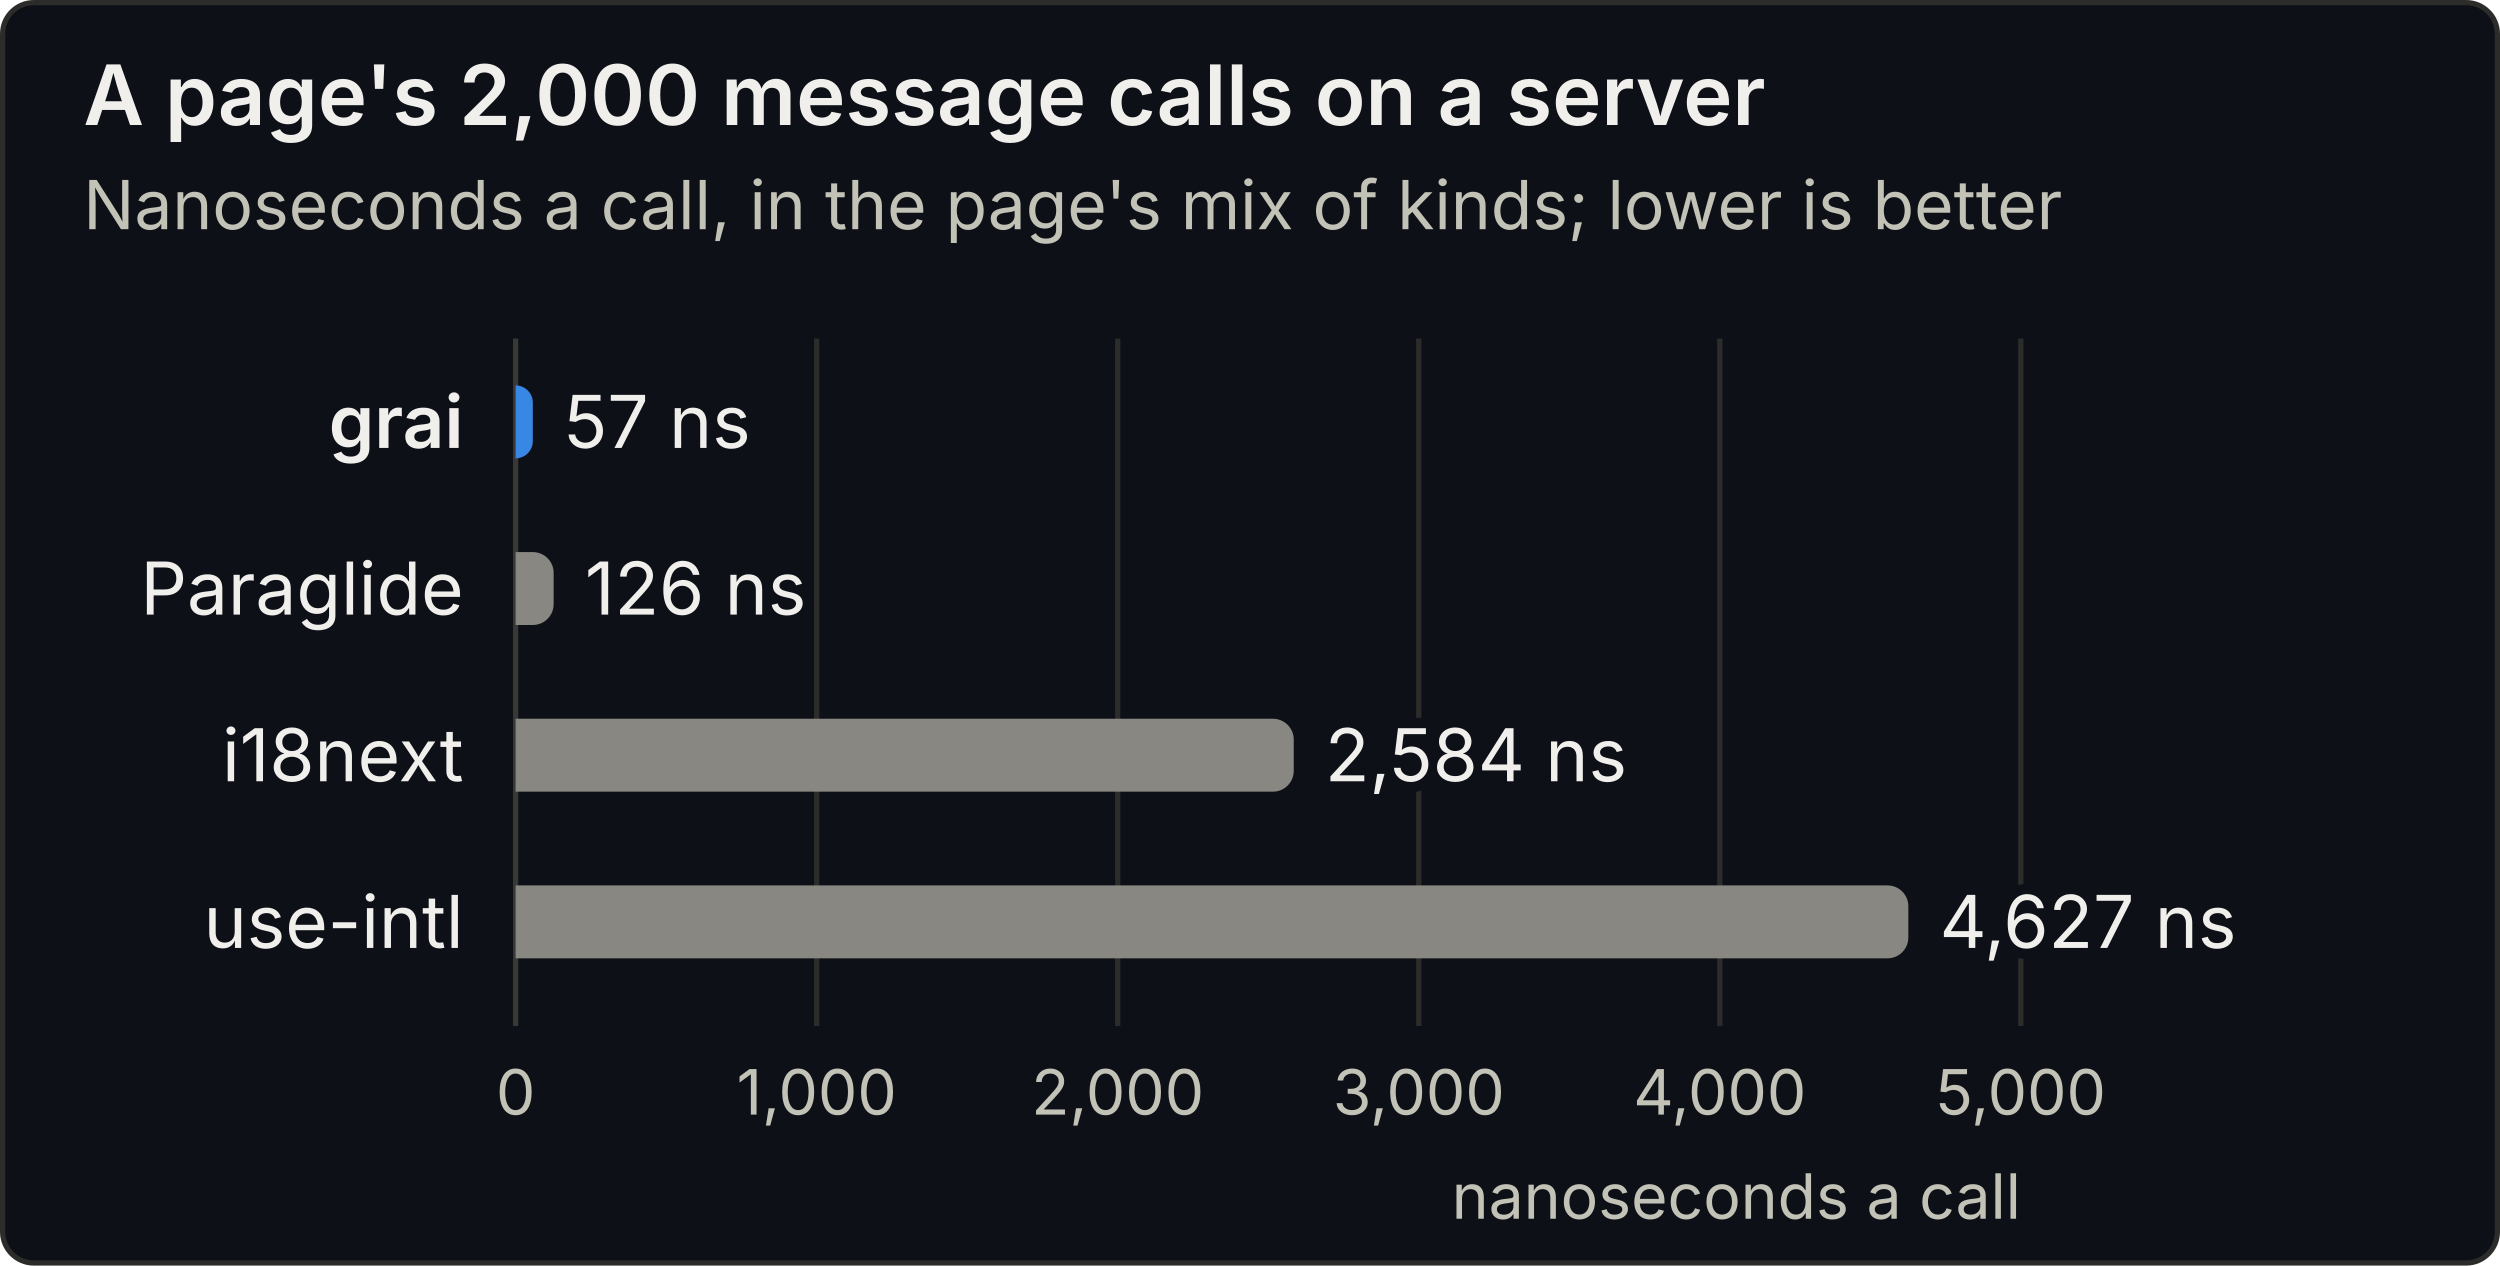
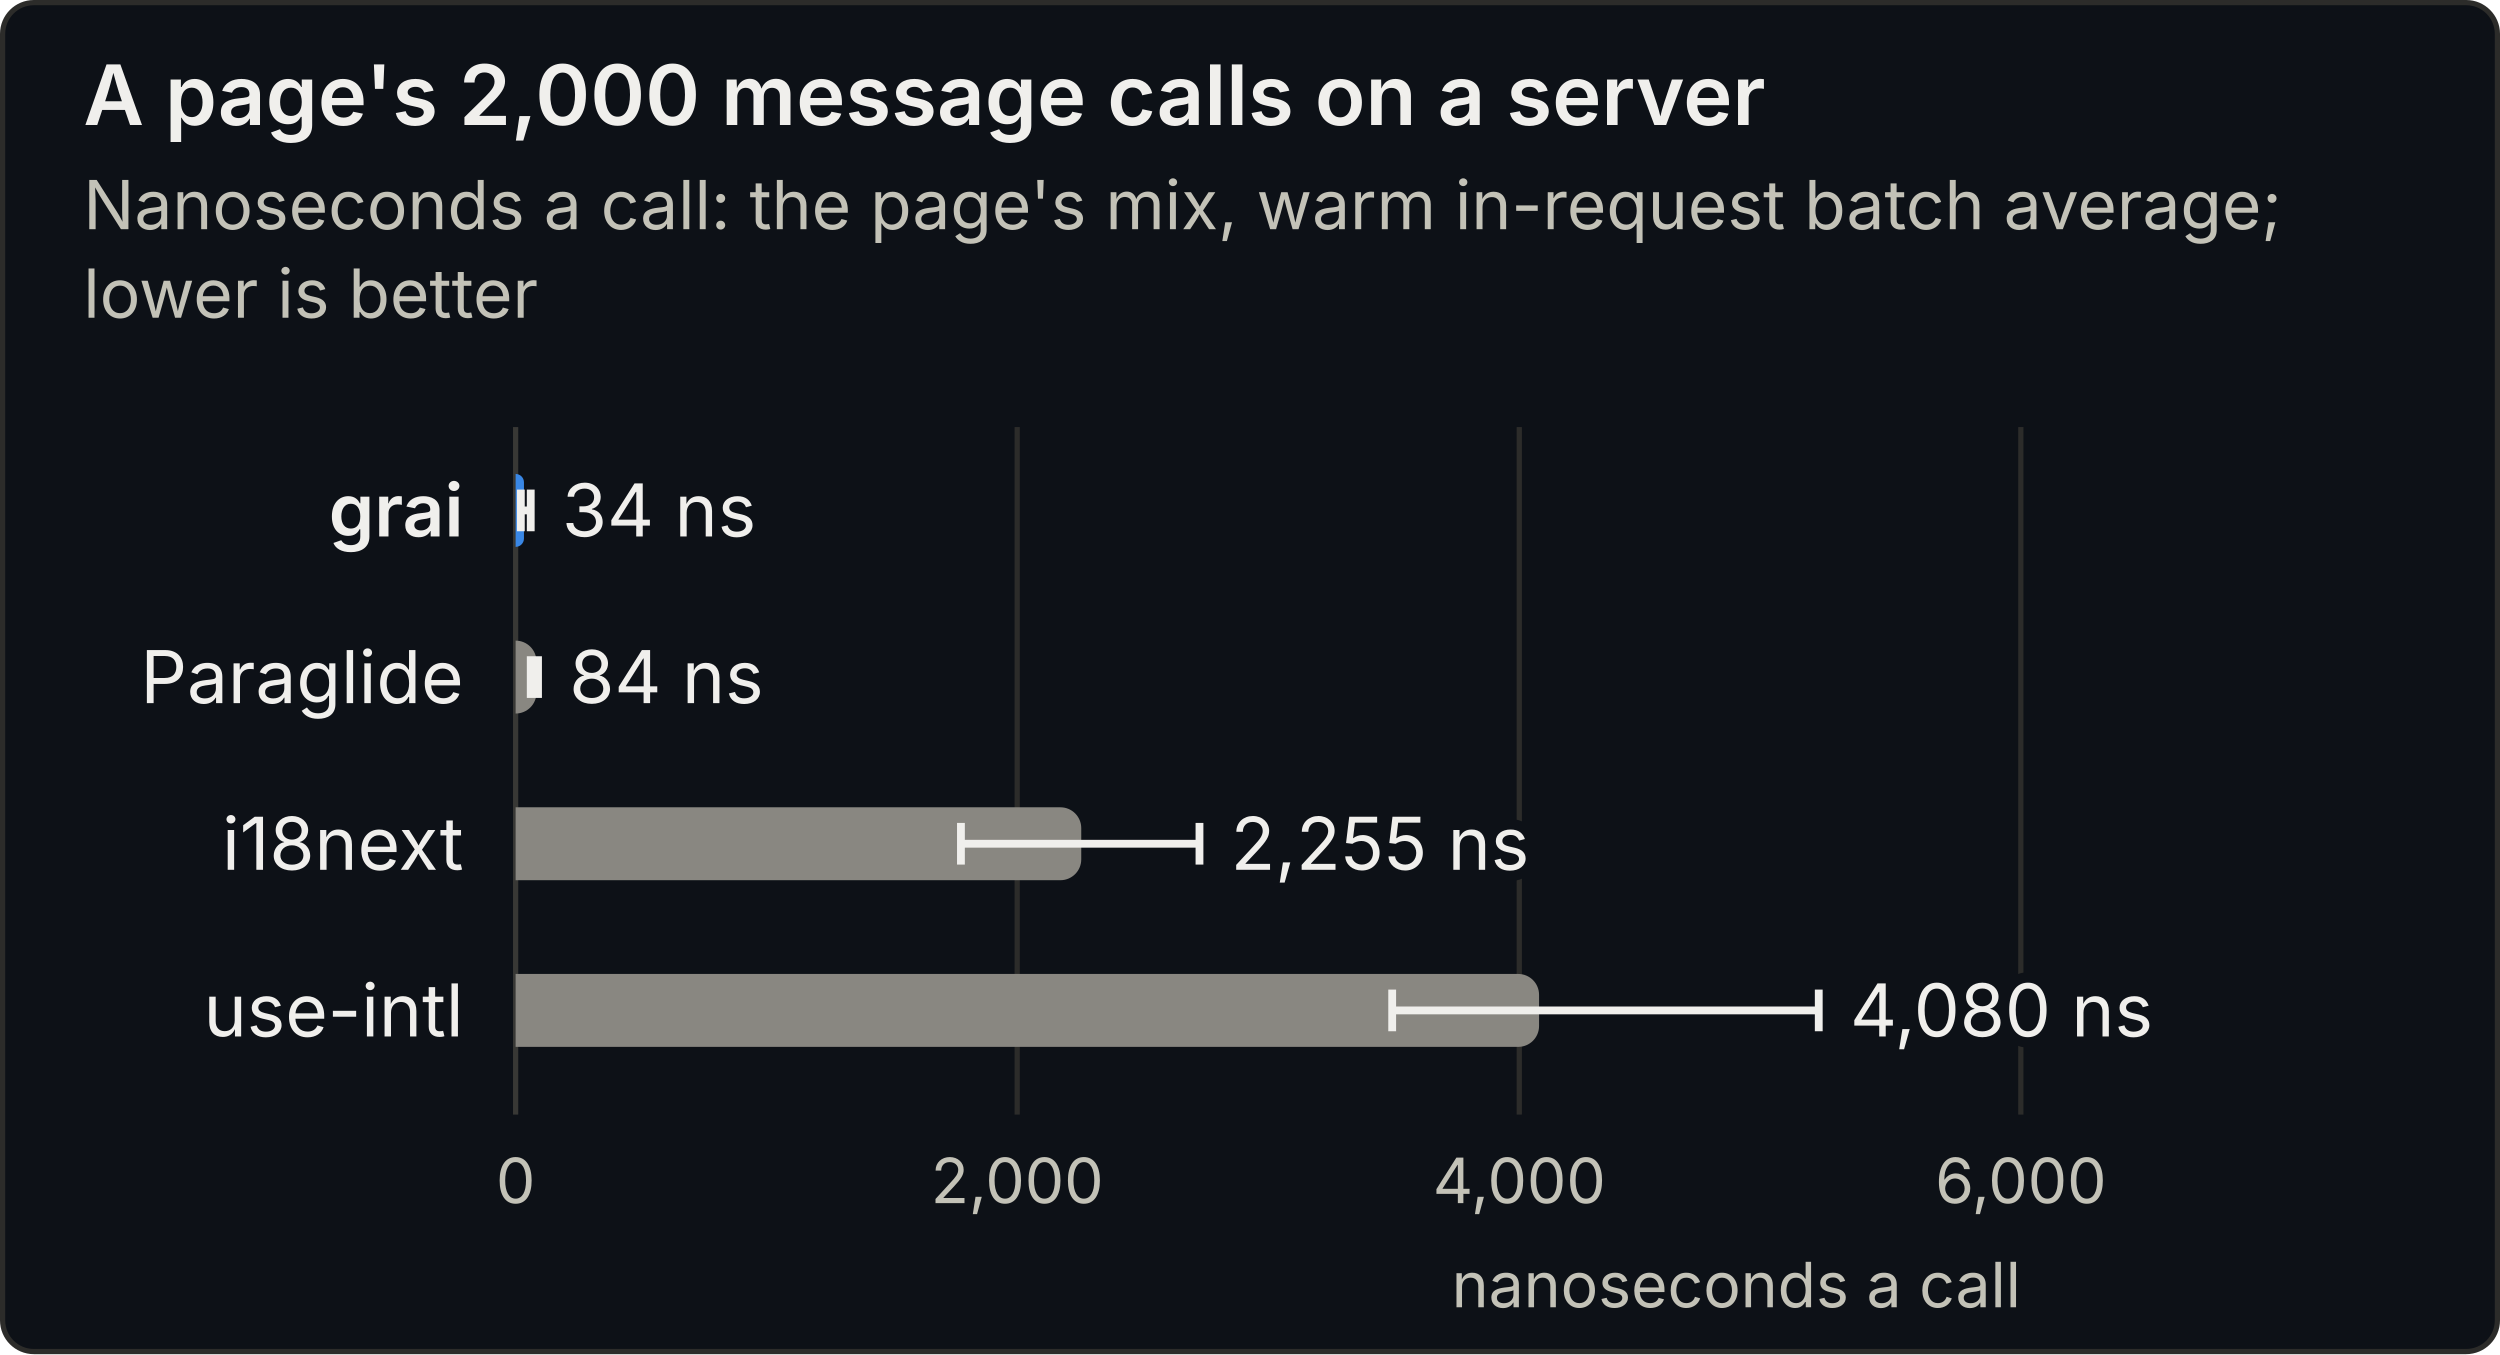
- <svg xmlns="http://www.w3.org/2000/svg" viewBox="0 0 480 243" width="480" height="243" font-family="system-ui, -apple-system, 'Segoe UI', sans-serif">
-   <rect x="0.5" y="0.5" width="479" height="242" rx="6" fill="#0d1117" stroke="#2c2c2a" />
+ <svg xmlns="http://www.w3.org/2000/svg" viewBox="0 0 480 260" width="480" height="260" font-family="system-ui, -apple-system, 'Segoe UI', sans-serif">
+   <rect x="0.5" y="0.5" width="479" height="259" rx="6" fill="#0d1117" stroke="#2c2c2a" />
  <text x="16" y="24" font-size="16" font-weight="600" fill="#f0efec">A page's 2,000 message calls on a server</text>
-   <text x="16" y="44" font-size="13" fill="#c3c2b7">Nanoseconds a call, in the page's mix of kinds; lower is better</text>
-   <line x1="99" y1="65" x2="99" y2="197" stroke="#383835" stroke-width="1" />
-   <text x="99" y="214" font-size="12" text-anchor="middle" fill="#c3c2b7" style="font-variant-numeric: tabular-nums">0</text>
-   <line x1="156.8" y1="65" x2="156.8" y2="197" stroke="#2c2c2a" stroke-width="1" />
-   <text x="156.8" y="214" font-size="12" text-anchor="middle" fill="#c3c2b7" style="font-variant-numeric: tabular-nums">1,000</text>
-   <line x1="214.6" y1="65" x2="214.6" y2="197" stroke="#2c2c2a" stroke-width="1" />
-   <text x="214.6" y="214" font-size="12" text-anchor="middle" fill="#c3c2b7" style="font-variant-numeric: tabular-nums">2,000</text>
-   <line x1="272.4" y1="65" x2="272.4" y2="197" stroke="#2c2c2a" stroke-width="1" />
-   <text x="272.4" y="214" font-size="12" text-anchor="middle" fill="#c3c2b7" style="font-variant-numeric: tabular-nums">3,000</text>
-   <line x1="330.2" y1="65" x2="330.2" y2="197" stroke="#2c2c2a" stroke-width="1" />
-   <text x="330.2" y="214" font-size="12" text-anchor="middle" fill="#c3c2b7" style="font-variant-numeric: tabular-nums">4,000</text>
-   <line x1="388" y1="65" x2="388" y2="197" stroke="#2c2c2a" stroke-width="1" />
-   <text x="388" y="214" font-size="12" text-anchor="middle" fill="#c3c2b7" style="font-variant-numeric: tabular-nums">5,000</text>
-   <text x="89" y="86" font-size="14" text-anchor="end" font-weight="600" fill="#f0efec">grai</text>
-   <path d="M99,74H99A3.3,3.3 0 0 1 102.3,77.3V84.7A3.3,3.3 0 0 1 99,88H99Z" fill="#3987e5" />
-   <text x="108.3" y="86" font-size="14" fill="#f0efec" stroke="#0d1117" stroke-width="4" stroke-linejoin="round" paint-order="stroke" style="font-variant-numeric: tabular-nums">57 ns</text>
-   <text x="89" y="118" font-size="14" text-anchor="end" fill="#f0efec">Paraglide</text>
-   <path d="M99,106H102.3A4,4 0 0 1 106.3,110V116A4,4 0 0 1 102.3,120H99Z" fill="#898781" />
-   <text x="112.3" y="118" font-size="14" fill="#f0efec" stroke="#0d1117" stroke-width="4" stroke-linejoin="round" paint-order="stroke" style="font-variant-numeric: tabular-nums">126 ns</text>
-   <text x="89" y="150" font-size="14" text-anchor="end" fill="#f0efec">i18next</text>
-   <path d="M99,138H244.4A4,4 0 0 1 248.4,142V148A4,4 0 0 1 244.4,152H99Z" fill="#898781" />
-   <text x="254.4" y="150" font-size="14" fill="#f0efec" stroke="#0d1117" stroke-width="4" stroke-linejoin="round" paint-order="stroke" style="font-variant-numeric: tabular-nums">2,584 ns</text>
-   <text x="89" y="182" font-size="14" text-anchor="end" fill="#f0efec">use-intl</text>
-   <path d="M99,170H362.4A4,4 0 0 1 366.4,174V180A4,4 0 0 1 362.4,184H99Z" fill="#898781" />
-   <text x="372.4" y="182" font-size="14" fill="#f0efec" stroke="#0d1117" stroke-width="4" stroke-linejoin="round" paint-order="stroke" style="font-variant-numeric: tabular-nums">4,627 ns</text>
-   <text x="388" y="234" font-size="12" text-anchor="end" fill="#c3c2b7">nanoseconds a call</text>
+   <text x="16" y="44" font-size="13" fill="#c3c2b7">Nanoseconds a call: the page's mix, warm in-request batch average;</text>
+   <text x="16" y="61" font-size="13" fill="#c3c2b7">lower is better</text>
+   <line x1="99" y1="82" x2="99" y2="214" stroke="#383835" stroke-width="1" />
+   <text x="99" y="231" font-size="12" text-anchor="middle" fill="#c3c2b7" style="font-variant-numeric: tabular-nums">0</text>
+   <line x1="195.3" y1="82" x2="195.3" y2="214" stroke="#2c2c2a" stroke-width="1" />
+   <text x="195.3" y="231" font-size="12" text-anchor="middle" fill="#c3c2b7" style="font-variant-numeric: tabular-nums">2,000</text>
+   <line x1="291.7" y1="82" x2="291.7" y2="214" stroke="#2c2c2a" stroke-width="1" />
+   <text x="291.7" y="231" font-size="12" text-anchor="middle" fill="#c3c2b7" style="font-variant-numeric: tabular-nums">4,000</text>
+   <line x1="388" y1="82" x2="388" y2="214" stroke="#2c2c2a" stroke-width="1" />
+   <text x="388" y="231" font-size="12" text-anchor="middle" fill="#c3c2b7" style="font-variant-numeric: tabular-nums">6,000</text>
+   <text x="89" y="103" font-size="14" text-anchor="end" font-weight="600" fill="#f0efec">grai</text>
+   <path d="M99,91H99A1.6,1.6 0 0 1 100.6,92.6V103.4A1.6,1.6 0 0 1 99,105H99Z" fill="#3987e5" />
+   <path d="M100,98H101.9M100,94V102M101.9,94V102" stroke="#f0efec" stroke-width="1.5" fill="none" />
+   <text x="107.9" y="103" font-size="14" fill="#f0efec" stroke="#0d1117" stroke-width="4" stroke-linejoin="round" paint-order="stroke" style="font-variant-numeric: tabular-nums">34 ns</text>
+   <text x="89" y="135" font-size="14" text-anchor="end" fill="#f0efec">Paraglide</text>
+   <path d="M99,123H99A4,4 0 0 1 103,127V133A4,4 0 0 1 99,137H99Z" fill="#898781" />
+   <path d="M101.9,130H103.3M101.9,126V134M103.3,126V134" stroke="#f0efec" stroke-width="1.5" fill="none" />
+   <text x="109.3" y="135" font-size="14" fill="#f0efec" stroke="#0d1117" stroke-width="4" stroke-linejoin="round" paint-order="stroke" style="font-variant-numeric: tabular-nums">84 ns</text>
+   <text x="89" y="167" font-size="14" text-anchor="end" fill="#f0efec">i18next</text>
+   <path d="M99,155H203.6A4,4 0 0 1 207.6,159V165A4,4 0 0 1 203.6,169H99Z" fill="#898781" />
+   <path d="M184.5,162H230.3M184.5,158V166M230.3,158V166" stroke="#f0efec" stroke-width="1.5" fill="none" />
+   <text x="236.3" y="167" font-size="14" fill="#f0efec" stroke="#0d1117" stroke-width="4" stroke-linejoin="round" paint-order="stroke" style="font-variant-numeric: tabular-nums">2,255 ns</text>
+   <text x="89" y="199" font-size="14" text-anchor="end" fill="#f0efec">use-intl</text>
+   <path d="M99,187H291.5A4,4 0 0 1 295.5,191V197A4,4 0 0 1 291.5,201H99Z" fill="#898781" />
+   <path d="M267.3,194H349.2M267.3,190V198M349.2,190V198" stroke="#f0efec" stroke-width="1.5" fill="none" />
+   <text x="355.2" y="199" font-size="14" fill="#f0efec" stroke="#0d1117" stroke-width="4" stroke-linejoin="round" paint-order="stroke" style="font-variant-numeric: tabular-nums">4,080 ns</text>
+   <text x="388" y="251" font-size="12" text-anchor="end" fill="#c3c2b7">nanoseconds a call</text>
</svg>
